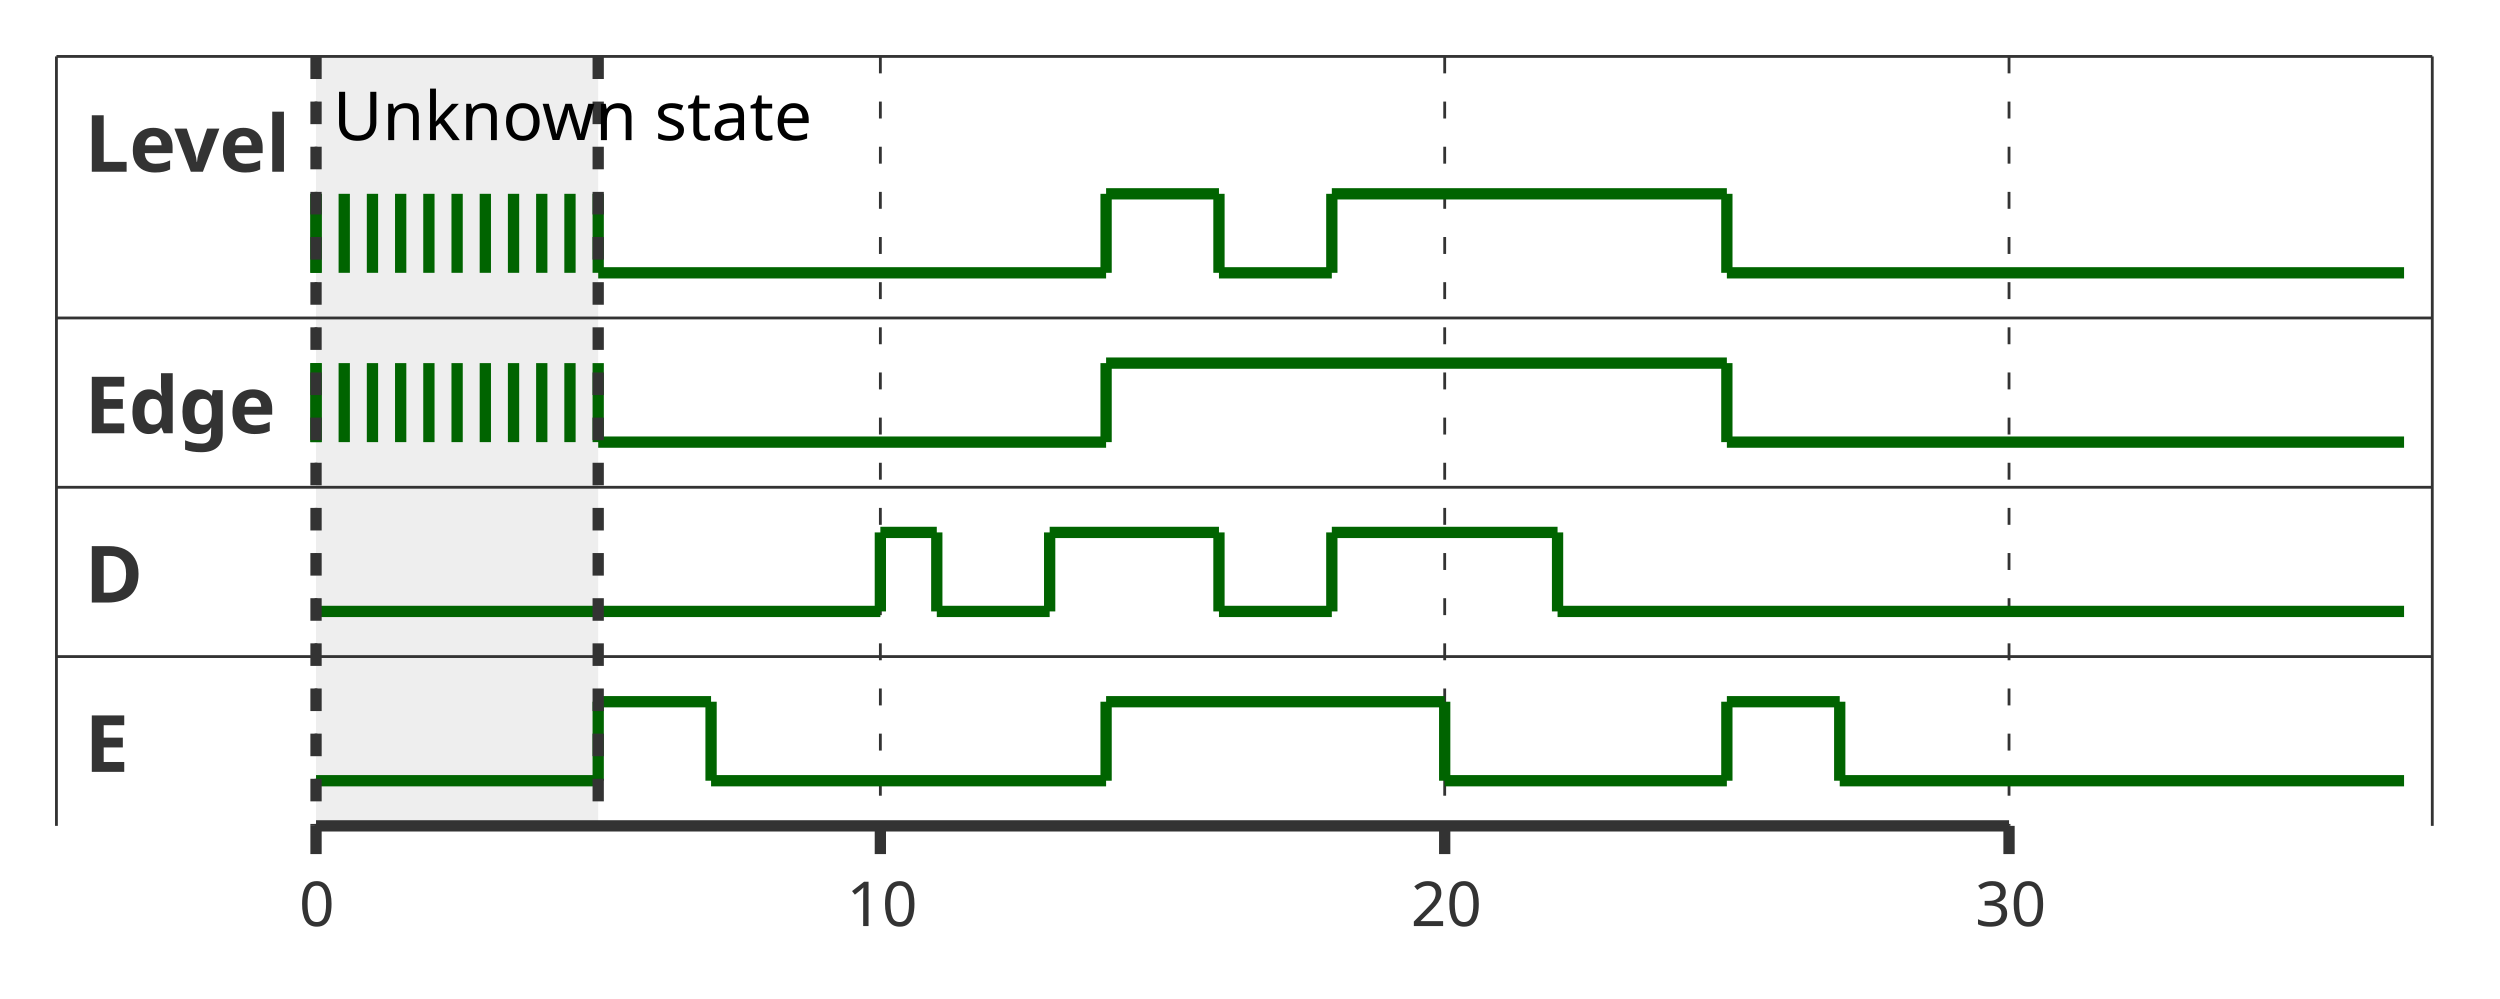
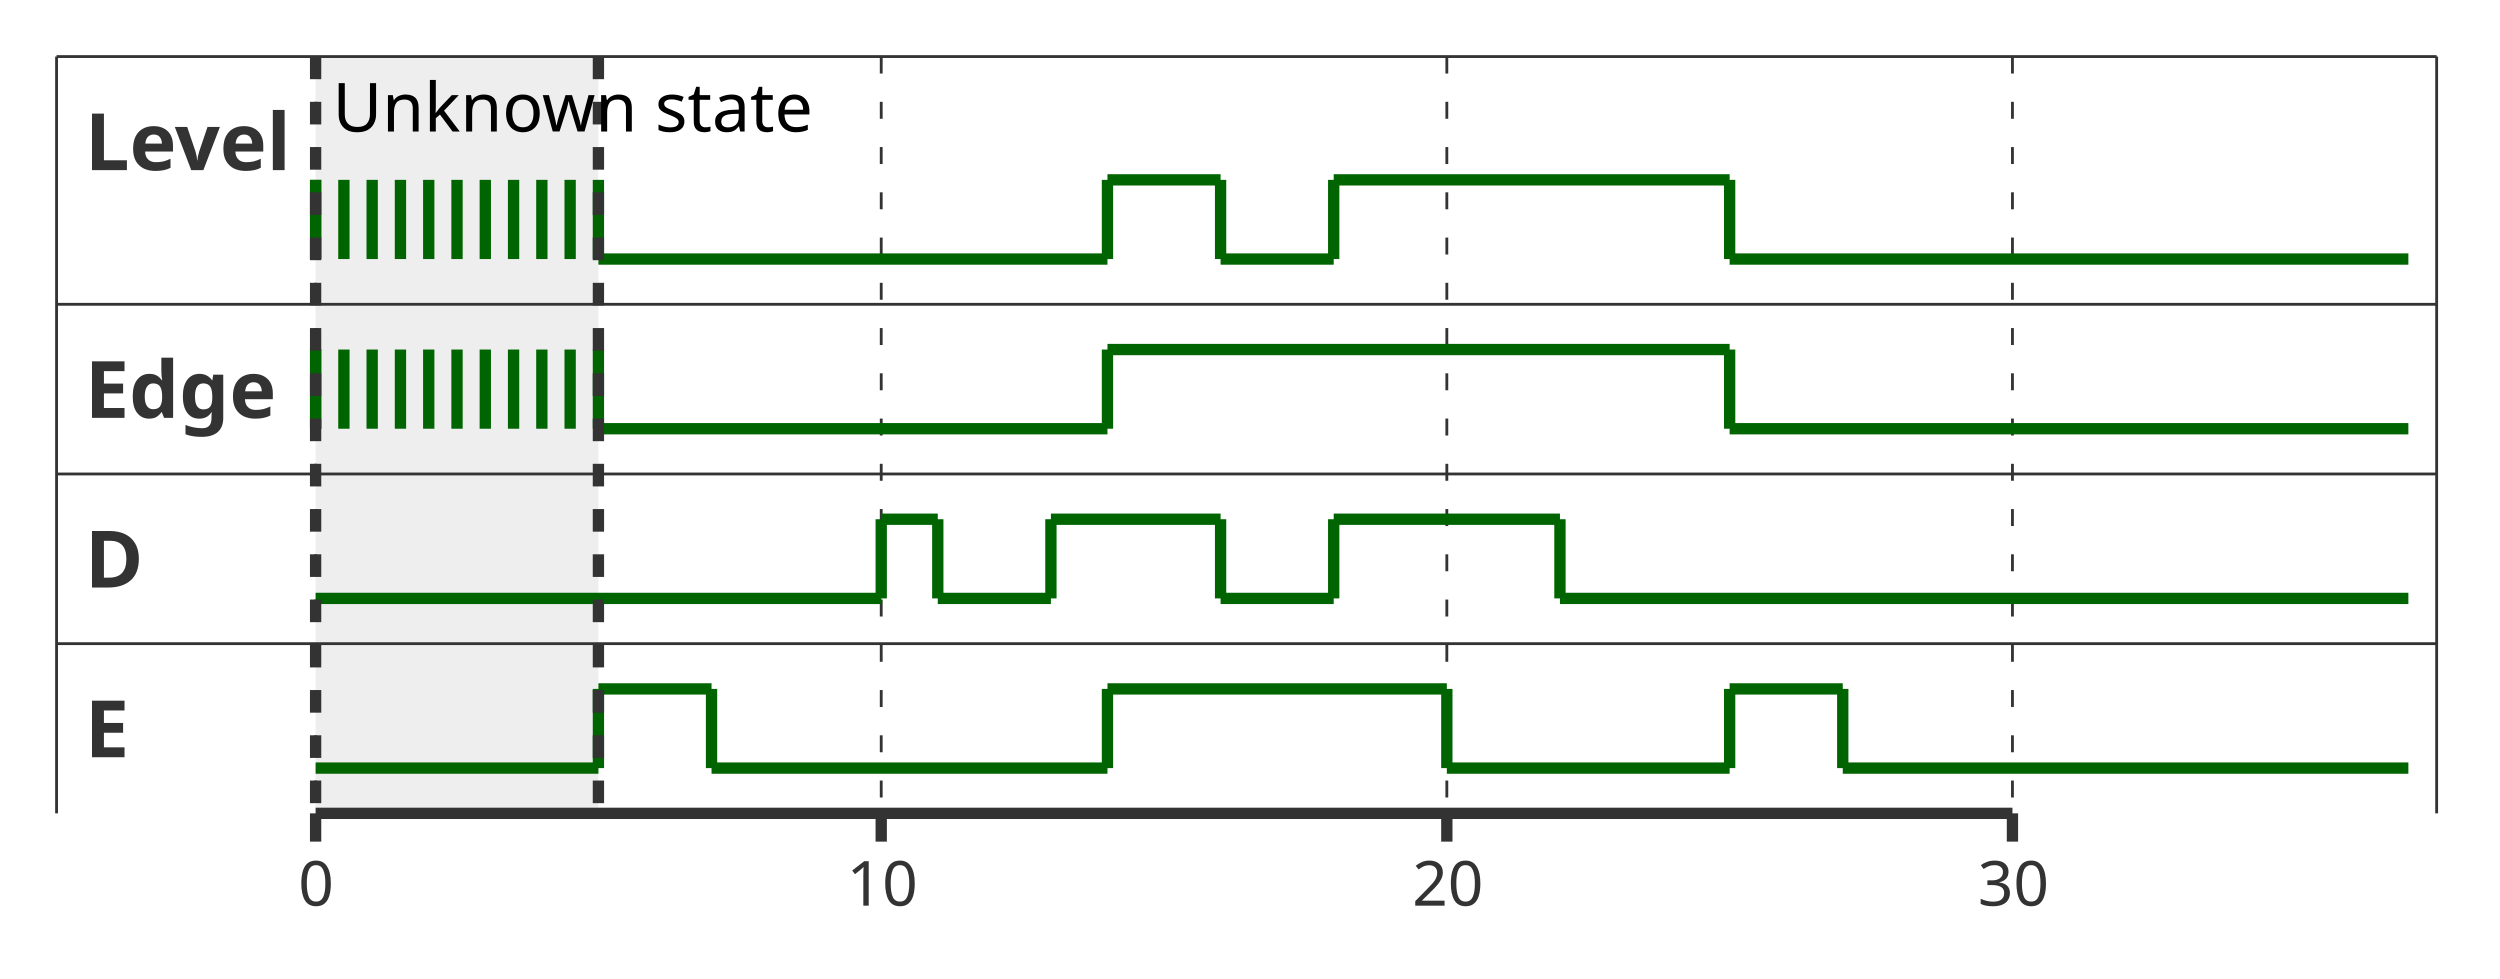
- <svg xmlns="http://www.w3.org/2000/svg" contentStyleType="text/css" height="177px" preserveAspectRatio="none" style="width:443px;height:177px;background:#FFFFFF;" version="1.1" viewBox="0 0 443 177" width="443px" zoomAndPan="magnify">
+ <svg xmlns="http://www.w3.org/2000/svg" contentStyleType="text/css" height="173px" preserveAspectRatio="none" style="width:442px;height:173px;background:#FFFFFF;" version="1.1" viewBox="0 0 442 173" width="442px" zoomAndPan="magnify">
  <defs />
  <g>
-     <line style="stroke:#333333;stroke-width:0.5;" x1="10" x2="10" y1="10" y2="146.344" />
-     <line style="stroke:#333333;stroke-width:0.5;" x1="431" x2="431" y1="10" y2="146.344" />
-     <rect fill="#EEEEEE" height="136.344" style="stroke:none;stroke-width:1.0;" width="50" x="56" y="10" />
-     <line style="stroke:#333333;stroke-width:0.5;stroke-dasharray:3.0,5.0;" x1="56" x2="56" y1="10" y2="146.344" />
-     <line style="stroke:#333333;stroke-width:0.5;stroke-dasharray:3.0,5.0;" x1="156" x2="156" y1="10" y2="146.344" />
-     <line style="stroke:#333333;stroke-width:0.5;stroke-dasharray:3.0,5.0;" x1="256" x2="256" y1="10" y2="146.344" />
-     <line style="stroke:#333333;stroke-width:0.5;stroke-dasharray:3.0,5.0;" x1="356" x2="356" y1="10" y2="146.344" />
-     <line style="stroke:#333333;stroke-width:0.5;" x1="10" x2="431" y1="10" y2="10" />
-     <text fill="#333333" font-family="sans-serif" font-size="14" font-weight="bold" lengthAdjust="spacing" textLength="36" x="15" y="30.432">Level</text>
-     <line style="stroke:#006400;stroke-width:2.0;" x1="56" x2="56" y1="48.344" y2="48.344" />
-     <line style="stroke:#006400;stroke-width:2.0;" x1="56" x2="56" y1="34.344" y2="48.344" />
-     <line style="stroke:#006400;stroke-width:2.0;" x1="56" x2="56" y1="34.344" y2="48.344" />
-     <line style="stroke:#006400;stroke-width:2.0;" x1="61" x2="61" y1="34.344" y2="48.344" />
-     <line style="stroke:#006400;stroke-width:2.0;" x1="66" x2="66" y1="34.344" y2="48.344" />
-     <line style="stroke:#006400;stroke-width:2.0;" x1="71" x2="71" y1="34.344" y2="48.344" />
-     <line style="stroke:#006400;stroke-width:2.0;" x1="76" x2="76" y1="34.344" y2="48.344" />
-     <line style="stroke:#006400;stroke-width:2.0;" x1="81" x2="81" y1="34.344" y2="48.344" />
-     <line style="stroke:#006400;stroke-width:2.0;" x1="86" x2="86" y1="34.344" y2="48.344" />
-     <line style="stroke:#006400;stroke-width:2.0;" x1="91" x2="91" y1="34.344" y2="48.344" />
-     <line style="stroke:#006400;stroke-width:2.0;" x1="96" x2="96" y1="34.344" y2="48.344" />
-     <line style="stroke:#006400;stroke-width:2.0;" x1="101" x2="101" y1="34.344" y2="48.344" />
-     <line style="stroke:#006400;stroke-width:2.0;" x1="106" x2="106" y1="34.344" y2="48.344" />
-     <line style="stroke:#006400;stroke-width:2.0;" x1="106" x2="196" y1="48.344" y2="48.344" />
-     <line style="stroke:#006400;stroke-width:2.0;" x1="196" x2="196" y1="34.344" y2="48.344" />
-     <line style="stroke:#006400;stroke-width:2.0;" x1="196" x2="216" y1="34.344" y2="34.344" />
-     <line style="stroke:#006400;stroke-width:2.0;" x1="216" x2="216" y1="34.344" y2="48.344" />
-     <line style="stroke:#006400;stroke-width:2.0;" x1="216" x2="236" y1="48.344" y2="48.344" />
-     <line style="stroke:#006400;stroke-width:2.0;" x1="236" x2="236" y1="34.344" y2="48.344" />
-     <line style="stroke:#006400;stroke-width:2.0;" x1="236" x2="306" y1="34.344" y2="34.344" />
-     <line style="stroke:#006400;stroke-width:2.0;" x1="306" x2="306" y1="34.344" y2="48.344" />
-     <line style="stroke:#006400;stroke-width:2.0;" x1="306" x2="426" y1="48.344" y2="48.344" />
-     <line style="stroke:#333333;stroke-width:0.5;" x1="10" x2="431" y1="56.344" y2="56.344" />
-     <text fill="#333333" font-family="sans-serif" font-size="14" font-weight="bold" lengthAdjust="spacing" textLength="34" x="15" y="76.776">Edge</text>
-     <line style="stroke:#006400;stroke-width:2.0;" x1="56" x2="56" y1="78.344" y2="78.344" />
-     <line style="stroke:#006400;stroke-width:2.0;" x1="56" x2="56" y1="64.344" y2="78.344" />
-     <line style="stroke:#006400;stroke-width:2.0;" x1="56" x2="56" y1="64.344" y2="78.344" />
-     <line style="stroke:#006400;stroke-width:2.0;" x1="61" x2="61" y1="64.344" y2="78.344" />
-     <line style="stroke:#006400;stroke-width:2.0;" x1="66" x2="66" y1="64.344" y2="78.344" />
-     <line style="stroke:#006400;stroke-width:2.0;" x1="71" x2="71" y1="64.344" y2="78.344" />
-     <line style="stroke:#006400;stroke-width:2.0;" x1="76" x2="76" y1="64.344" y2="78.344" />
-     <line style="stroke:#006400;stroke-width:2.0;" x1="81" x2="81" y1="64.344" y2="78.344" />
-     <line style="stroke:#006400;stroke-width:2.0;" x1="86" x2="86" y1="64.344" y2="78.344" />
-     <line style="stroke:#006400;stroke-width:2.0;" x1="91" x2="91" y1="64.344" y2="78.344" />
-     <line style="stroke:#006400;stroke-width:2.0;" x1="96" x2="96" y1="64.344" y2="78.344" />
-     <line style="stroke:#006400;stroke-width:2.0;" x1="101" x2="101" y1="64.344" y2="78.344" />
-     <line style="stroke:#006400;stroke-width:2.0;" x1="106" x2="106" y1="64.344" y2="78.344" />
-     <line style="stroke:#006400;stroke-width:2.0;" x1="106" x2="196" y1="78.344" y2="78.344" />
-     <line style="stroke:#006400;stroke-width:2.0;" x1="196" x2="196" y1="64.344" y2="78.344" />
-     <line style="stroke:#006400;stroke-width:2.0;" x1="196" x2="306" y1="64.344" y2="64.344" />
-     <line style="stroke:#006400;stroke-width:2.0;" x1="306" x2="306" y1="64.344" y2="78.344" />
-     <line style="stroke:#006400;stroke-width:2.0;" x1="306" x2="426" y1="78.344" y2="78.344" />
-     <line style="stroke:#333333;stroke-width:0.5;" x1="10" x2="431" y1="86.344" y2="86.344" />
-     <text fill="#333333" font-family="sans-serif" font-size="14" font-weight="bold" lengthAdjust="spacing" textLength="10" x="15" y="106.776">D</text>
-     <line style="stroke:#006400;stroke-width:2.0;" x1="56" x2="56" y1="108.344" y2="108.344" />
-     <line style="stroke:#006400;stroke-width:2.0;" x1="56" x2="156" y1="108.344" y2="108.344" />
-     <line style="stroke:#006400;stroke-width:2.0;" x1="156" x2="156" y1="94.344" y2="108.344" />
-     <line style="stroke:#006400;stroke-width:2.0;" x1="156" x2="166" y1="94.344" y2="94.344" />
-     <line style="stroke:#006400;stroke-width:2.0;" x1="166" x2="166" y1="94.344" y2="108.344" />
-     <line style="stroke:#006400;stroke-width:2.0;" x1="166" x2="186" y1="108.344" y2="108.344" />
-     <line style="stroke:#006400;stroke-width:2.0;" x1="186" x2="186" y1="94.344" y2="108.344" />
-     <line style="stroke:#006400;stroke-width:2.0;" x1="186" x2="216" y1="94.344" y2="94.344" />
-     <line style="stroke:#006400;stroke-width:2.0;" x1="216" x2="216" y1="94.344" y2="108.344" />
-     <line style="stroke:#006400;stroke-width:2.0;" x1="216" x2="236" y1="108.344" y2="108.344" />
-     <line style="stroke:#006400;stroke-width:2.0;" x1="236" x2="236" y1="94.344" y2="108.344" />
-     <line style="stroke:#006400;stroke-width:2.0;" x1="236" x2="276" y1="94.344" y2="94.344" />
-     <line style="stroke:#006400;stroke-width:2.0;" x1="276" x2="276" y1="94.344" y2="108.344" />
-     <line style="stroke:#006400;stroke-width:2.0;" x1="276" x2="426" y1="108.344" y2="108.344" />
-     <line style="stroke:#333333;stroke-width:0.5;" x1="10" x2="431" y1="116.344" y2="116.344" />
-     <text fill="#333333" font-family="sans-serif" font-size="14" font-weight="bold" lengthAdjust="spacing" textLength="8" x="15" y="136.776">E</text>
-     <line style="stroke:#006400;stroke-width:2.0;" x1="56" x2="56" y1="138.344" y2="138.344" />
-     <line style="stroke:#006400;stroke-width:2.0;" x1="56" x2="106" y1="138.344" y2="138.344" />
-     <line style="stroke:#006400;stroke-width:2.0;" x1="106" x2="106" y1="124.344" y2="138.344" />
-     <line style="stroke:#006400;stroke-width:2.0;" x1="106" x2="126" y1="124.344" y2="124.344" />
-     <line style="stroke:#006400;stroke-width:2.0;" x1="126" x2="126" y1="124.344" y2="138.344" />
-     <line style="stroke:#006400;stroke-width:2.0;" x1="126" x2="196" y1="138.344" y2="138.344" />
-     <line style="stroke:#006400;stroke-width:2.0;" x1="196" x2="196" y1="124.344" y2="138.344" />
-     <line style="stroke:#006400;stroke-width:2.0;" x1="196" x2="256" y1="124.344" y2="124.344" />
-     <line style="stroke:#006400;stroke-width:2.0;" x1="256" x2="256" y1="124.344" y2="138.344" />
-     <line style="stroke:#006400;stroke-width:2.0;" x1="256" x2="306" y1="138.344" y2="138.344" />
-     <line style="stroke:#006400;stroke-width:2.0;" x1="306" x2="306" y1="124.344" y2="138.344" />
-     <line style="stroke:#006400;stroke-width:2.0;" x1="306" x2="326" y1="124.344" y2="124.344" />
-     <line style="stroke:#006400;stroke-width:2.0;" x1="326" x2="326" y1="124.344" y2="138.344" />
-     <line style="stroke:#006400;stroke-width:2.0;" x1="326" x2="426" y1="138.344" y2="138.344" />
-     <line style="stroke:#333333;stroke-width:2.0;" x1="56" x2="56" y1="146.344" y2="151.344" />
-     <line style="stroke:#333333;stroke-width:2.0;" x1="156" x2="156" y1="146.344" y2="151.344" />
-     <line style="stroke:#333333;stroke-width:2.0;" x1="256" x2="256" y1="146.344" y2="151.344" />
-     <line style="stroke:#333333;stroke-width:2.0;" x1="356" x2="356" y1="146.344" y2="151.344" />
-     <line style="stroke:#333333;stroke-width:2.0;" x1="56" x2="356" y1="146.344" y2="146.344" />
-     <text fill="#333333" font-family="sans-serif" font-size="11" lengthAdjust="spacing" textLength="6" x="53" y="164.103">0</text>
-     <text fill="#333333" font-family="sans-serif" font-size="11" lengthAdjust="spacing" textLength="12" x="150" y="164.103">10</text>
-     <text fill="#333333" font-family="sans-serif" font-size="11" lengthAdjust="spacing" textLength="12" x="250" y="164.103">20</text>
-     <text fill="#333333" font-family="sans-serif" font-size="11" lengthAdjust="spacing" textLength="12" x="350" y="164.103">30</text>
-     <line style="stroke:#333333;stroke-width:2.0;stroke-dasharray:4.0,4.0;" x1="56" x2="56" y1="10" y2="146.344" />
-     <line style="stroke:#333333;stroke-width:2.0;stroke-dasharray:4.0,4.0;" x1="106" x2="106" y1="10" y2="146.344" />
-     <text fill="#000000" font-family="sans-serif" font-size="12" lengthAdjust="spacing" textLength="83" x="59" y="24.828">Unknown state</text>
+     <line style="stroke:#333333;stroke-width:0.5;" x1="10" x2="10" y1="10" y2="143.799" />
+     <line style="stroke:#333333;stroke-width:0.5;" x1="430.8" x2="430.8" y1="10" y2="143.799" />
+     <rect fill="#EEEEEE" height="133.799" style="stroke:none;stroke-width:1.0;" width="50" x="55.8" y="10" />
+     <line style="stroke:#333333;stroke-width:0.5;stroke-dasharray:3.0,5.0;" x1="55.8" x2="55.8" y1="10" y2="143.799" />
+     <line style="stroke:#333333;stroke-width:0.5;stroke-dasharray:3.0,5.0;" x1="155.8" x2="155.8" y1="10" y2="143.799" />
+     <line style="stroke:#333333;stroke-width:0.5;stroke-dasharray:3.0,5.0;" x1="255.8" x2="255.8" y1="10" y2="143.799" />
+     <line style="stroke:#333333;stroke-width:0.5;stroke-dasharray:3.0,5.0;" x1="355.8" x2="355.8" y1="10" y2="143.799" />
+     <line style="stroke:#333333;stroke-width:0.5;" x1="10" x2="430.8" y1="10" y2="10" />
+     <text fill="#333333" font-family="sans-serif" font-size="14" font-weight="bold" lengthAdjust="spacing" textLength="35.8" x="15" y="30.082">Level</text>
+     <line style="stroke:#006400;stroke-width:2.0;" x1="55.8" x2="55.8" y1="45.799" y2="45.799" />
+     <line style="stroke:#006400;stroke-width:2.0;" x1="55.8" x2="55.8" y1="31.799" y2="45.799" />
+     <line style="stroke:#006400;stroke-width:2.0;" x1="55.8" x2="55.8" y1="31.799" y2="45.799" />
+     <line style="stroke:#006400;stroke-width:2.0;" x1="60.8" x2="60.8" y1="31.799" y2="45.799" />
+     <line style="stroke:#006400;stroke-width:2.0;" x1="65.8" x2="65.8" y1="31.799" y2="45.799" />
+     <line style="stroke:#006400;stroke-width:2.0;" x1="70.8" x2="70.8" y1="31.799" y2="45.799" />
+     <line style="stroke:#006400;stroke-width:2.0;" x1="75.8" x2="75.8" y1="31.799" y2="45.799" />
+     <line style="stroke:#006400;stroke-width:2.0;" x1="80.8" x2="80.8" y1="31.799" y2="45.799" />
+     <line style="stroke:#006400;stroke-width:2.0;" x1="85.8" x2="85.8" y1="31.799" y2="45.799" />
+     <line style="stroke:#006400;stroke-width:2.0;" x1="90.8" x2="90.8" y1="31.799" y2="45.799" />
+     <line style="stroke:#006400;stroke-width:2.0;" x1="95.8" x2="95.8" y1="31.799" y2="45.799" />
+     <line style="stroke:#006400;stroke-width:2.0;" x1="100.8" x2="100.8" y1="31.799" y2="45.799" />
+     <line style="stroke:#006400;stroke-width:2.0;" x1="105.8" x2="105.8" y1="31.799" y2="45.799" />
+     <line style="stroke:#006400;stroke-width:2.0;" x1="105.8" x2="195.8" y1="45.799" y2="45.799" />
+     <line style="stroke:#006400;stroke-width:2.0;" x1="195.8" x2="195.8" y1="31.799" y2="45.799" />
+     <line style="stroke:#006400;stroke-width:2.0;" x1="195.8" x2="215.8" y1="31.799" y2="31.799" />
+     <line style="stroke:#006400;stroke-width:2.0;" x1="215.8" x2="215.8" y1="31.799" y2="45.799" />
+     <line style="stroke:#006400;stroke-width:2.0;" x1="215.8" x2="235.8" y1="45.799" y2="45.799" />
+     <line style="stroke:#006400;stroke-width:2.0;" x1="235.8" x2="235.8" y1="31.799" y2="45.799" />
+     <line style="stroke:#006400;stroke-width:2.0;" x1="235.8" x2="305.8" y1="31.799" y2="31.799" />
+     <line style="stroke:#006400;stroke-width:2.0;" x1="305.8" x2="305.8" y1="31.799" y2="45.799" />
+     <line style="stroke:#006400;stroke-width:2.0;" x1="305.8" x2="425.8" y1="45.799" y2="45.799" />
+     <line style="stroke:#333333;stroke-width:0.5;" x1="10" x2="430.8" y1="53.799" y2="53.799" />
+     <text fill="#333333" font-family="sans-serif" font-size="14" font-weight="bold" lengthAdjust="spacing" textLength="34.227" x="15" y="73.881">Edge</text>
+     <line style="stroke:#006400;stroke-width:2.0;" x1="55.8" x2="55.8" y1="75.799" y2="75.799" />
+     <line style="stroke:#006400;stroke-width:2.0;" x1="55.8" x2="55.8" y1="61.799" y2="75.799" />
+     <line style="stroke:#006400;stroke-width:2.0;" x1="55.8" x2="55.8" y1="61.799" y2="75.799" />
+     <line style="stroke:#006400;stroke-width:2.0;" x1="60.8" x2="60.8" y1="61.799" y2="75.799" />
+     <line style="stroke:#006400;stroke-width:2.0;" x1="65.8" x2="65.8" y1="61.799" y2="75.799" />
+     <line style="stroke:#006400;stroke-width:2.0;" x1="70.8" x2="70.8" y1="61.799" y2="75.799" />
+     <line style="stroke:#006400;stroke-width:2.0;" x1="75.8" x2="75.8" y1="61.799" y2="75.799" />
+     <line style="stroke:#006400;stroke-width:2.0;" x1="80.8" x2="80.8" y1="61.799" y2="75.799" />
+     <line style="stroke:#006400;stroke-width:2.0;" x1="85.8" x2="85.8" y1="61.799" y2="75.799" />
+     <line style="stroke:#006400;stroke-width:2.0;" x1="90.8" x2="90.8" y1="61.799" y2="75.799" />
+     <line style="stroke:#006400;stroke-width:2.0;" x1="95.8" x2="95.8" y1="61.799" y2="75.799" />
+     <line style="stroke:#006400;stroke-width:2.0;" x1="100.8" x2="100.8" y1="61.799" y2="75.799" />
+     <line style="stroke:#006400;stroke-width:2.0;" x1="105.8" x2="105.8" y1="61.799" y2="75.799" />
+     <line style="stroke:#006400;stroke-width:2.0;" x1="105.8" x2="195.8" y1="75.799" y2="75.799" />
+     <line style="stroke:#006400;stroke-width:2.0;" x1="195.8" x2="195.8" y1="61.799" y2="75.799" />
+     <line style="stroke:#006400;stroke-width:2.0;" x1="195.8" x2="305.8" y1="61.799" y2="61.799" />
+     <line style="stroke:#006400;stroke-width:2.0;" x1="305.8" x2="305.8" y1="61.799" y2="75.799" />
+     <line style="stroke:#006400;stroke-width:2.0;" x1="305.8" x2="425.8" y1="75.799" y2="75.799" />
+     <line style="stroke:#333333;stroke-width:0.5;" x1="10" x2="430.8" y1="83.799" y2="83.799" />
+     <text fill="#333333" font-family="sans-serif" font-size="14" font-weight="bold" lengthAdjust="spacing" textLength="10.11" x="15" y="103.881">D</text>
+     <line style="stroke:#006400;stroke-width:2.0;" x1="55.8" x2="55.8" y1="105.799" y2="105.799" />
+     <line style="stroke:#006400;stroke-width:2.0;" x1="55.8" x2="155.8" y1="105.799" y2="105.799" />
+     <line style="stroke:#006400;stroke-width:2.0;" x1="155.8" x2="155.8" y1="91.799" y2="105.799" />
+     <line style="stroke:#006400;stroke-width:2.0;" x1="155.8" x2="165.8" y1="91.799" y2="91.799" />
+     <line style="stroke:#006400;stroke-width:2.0;" x1="165.8" x2="165.8" y1="91.799" y2="105.799" />
+     <line style="stroke:#006400;stroke-width:2.0;" x1="165.8" x2="185.8" y1="105.799" y2="105.799" />
+     <line style="stroke:#006400;stroke-width:2.0;" x1="185.8" x2="185.8" y1="91.799" y2="105.799" />
+     <line style="stroke:#006400;stroke-width:2.0;" x1="185.8" x2="215.8" y1="91.799" y2="91.799" />
+     <line style="stroke:#006400;stroke-width:2.0;" x1="215.8" x2="215.8" y1="91.799" y2="105.799" />
+     <line style="stroke:#006400;stroke-width:2.0;" x1="215.8" x2="235.8" y1="105.799" y2="105.799" />
+     <line style="stroke:#006400;stroke-width:2.0;" x1="235.8" x2="235.8" y1="91.799" y2="105.799" />
+     <line style="stroke:#006400;stroke-width:2.0;" x1="235.8" x2="275.8" y1="91.799" y2="91.799" />
+     <line style="stroke:#006400;stroke-width:2.0;" x1="275.8" x2="275.8" y1="91.799" y2="105.799" />
+     <line style="stroke:#006400;stroke-width:2.0;" x1="275.8" x2="425.8" y1="105.799" y2="105.799" />
+     <line style="stroke:#333333;stroke-width:0.5;" x1="10" x2="430.8" y1="113.799" y2="113.799" />
+     <text fill="#333333" font-family="sans-serif" font-size="14" font-weight="bold" lengthAdjust="spacing" textLength="9.338" x="15" y="133.881">E</text>
+     <line style="stroke:#006400;stroke-width:2.0;" x1="55.8" x2="55.8" y1="135.799" y2="135.799" />
+     <line style="stroke:#006400;stroke-width:2.0;" x1="55.8" x2="105.8" y1="135.799" y2="135.799" />
+     <line style="stroke:#006400;stroke-width:2.0;" x1="105.8" x2="105.8" y1="121.799" y2="135.799" />
+     <line style="stroke:#006400;stroke-width:2.0;" x1="105.8" x2="125.8" y1="121.799" y2="121.799" />
+     <line style="stroke:#006400;stroke-width:2.0;" x1="125.8" x2="125.8" y1="121.799" y2="135.799" />
+     <line style="stroke:#006400;stroke-width:2.0;" x1="125.8" x2="195.8" y1="135.799" y2="135.799" />
+     <line style="stroke:#006400;stroke-width:2.0;" x1="195.8" x2="195.8" y1="121.799" y2="135.799" />
+     <line style="stroke:#006400;stroke-width:2.0;" x1="195.8" x2="255.8" y1="121.799" y2="121.799" />
+     <line style="stroke:#006400;stroke-width:2.0;" x1="255.8" x2="255.8" y1="121.799" y2="135.799" />
+     <line style="stroke:#006400;stroke-width:2.0;" x1="255.8" x2="305.8" y1="135.799" y2="135.799" />
+     <line style="stroke:#006400;stroke-width:2.0;" x1="305.8" x2="305.8" y1="121.799" y2="135.799" />
+     <line style="stroke:#006400;stroke-width:2.0;" x1="305.8" x2="325.8" y1="121.799" y2="121.799" />
+     <line style="stroke:#006400;stroke-width:2.0;" x1="325.8" x2="325.8" y1="121.799" y2="135.799" />
+     <line style="stroke:#006400;stroke-width:2.0;" x1="325.8" x2="425.8" y1="135.799" y2="135.799" />
+     <line style="stroke:#333333;stroke-width:2.0;" x1="55.8" x2="55.8" y1="143.799" y2="148.799" />
+     <line style="stroke:#333333;stroke-width:2.0;" x1="155.8" x2="155.8" y1="143.799" y2="148.799" />
+     <line style="stroke:#333333;stroke-width:2.0;" x1="255.8" x2="255.8" y1="143.799" y2="148.799" />
+     <line style="stroke:#333333;stroke-width:2.0;" x1="355.8" x2="355.8" y1="143.799" y2="148.799" />
+     <line style="stroke:#333333;stroke-width:2.0;" x1="55.8" x2="355.8" y1="143.799" y2="143.799" />
+     <text fill="#333333" font-family="sans-serif" font-size="11" lengthAdjust="spacing" textLength="6.118" x="52.741" y="160.117">0</text>
+     <text fill="#333333" font-family="sans-serif" font-size="11" lengthAdjust="spacing" textLength="12.235" x="149.682" y="160.117">10</text>
+     <text fill="#333333" font-family="sans-serif" font-size="11" lengthAdjust="spacing" textLength="12.235" x="249.682" y="160.117">20</text>
+     <text fill="#333333" font-family="sans-serif" font-size="11" lengthAdjust="spacing" textLength="12.235" x="349.682" y="160.117">30</text>
+     <line style="stroke:#333333;stroke-width:2.0;stroke-dasharray:4.0,4.0;" x1="55.8" x2="55.8" y1="10" y2="143.799" />
+     <line style="stroke:#333333;stroke-width:2.0;stroke-dasharray:4.0,4.0;" x1="105.8" x2="105.8" y1="10" y2="143.799" />
+     <text fill="#000000" font-family="sans-serif" font-size="12" lengthAdjust="spacing" textLength="79.377" x="58.8" y="23.256">Unknown state</text>
  </g>
</svg>
